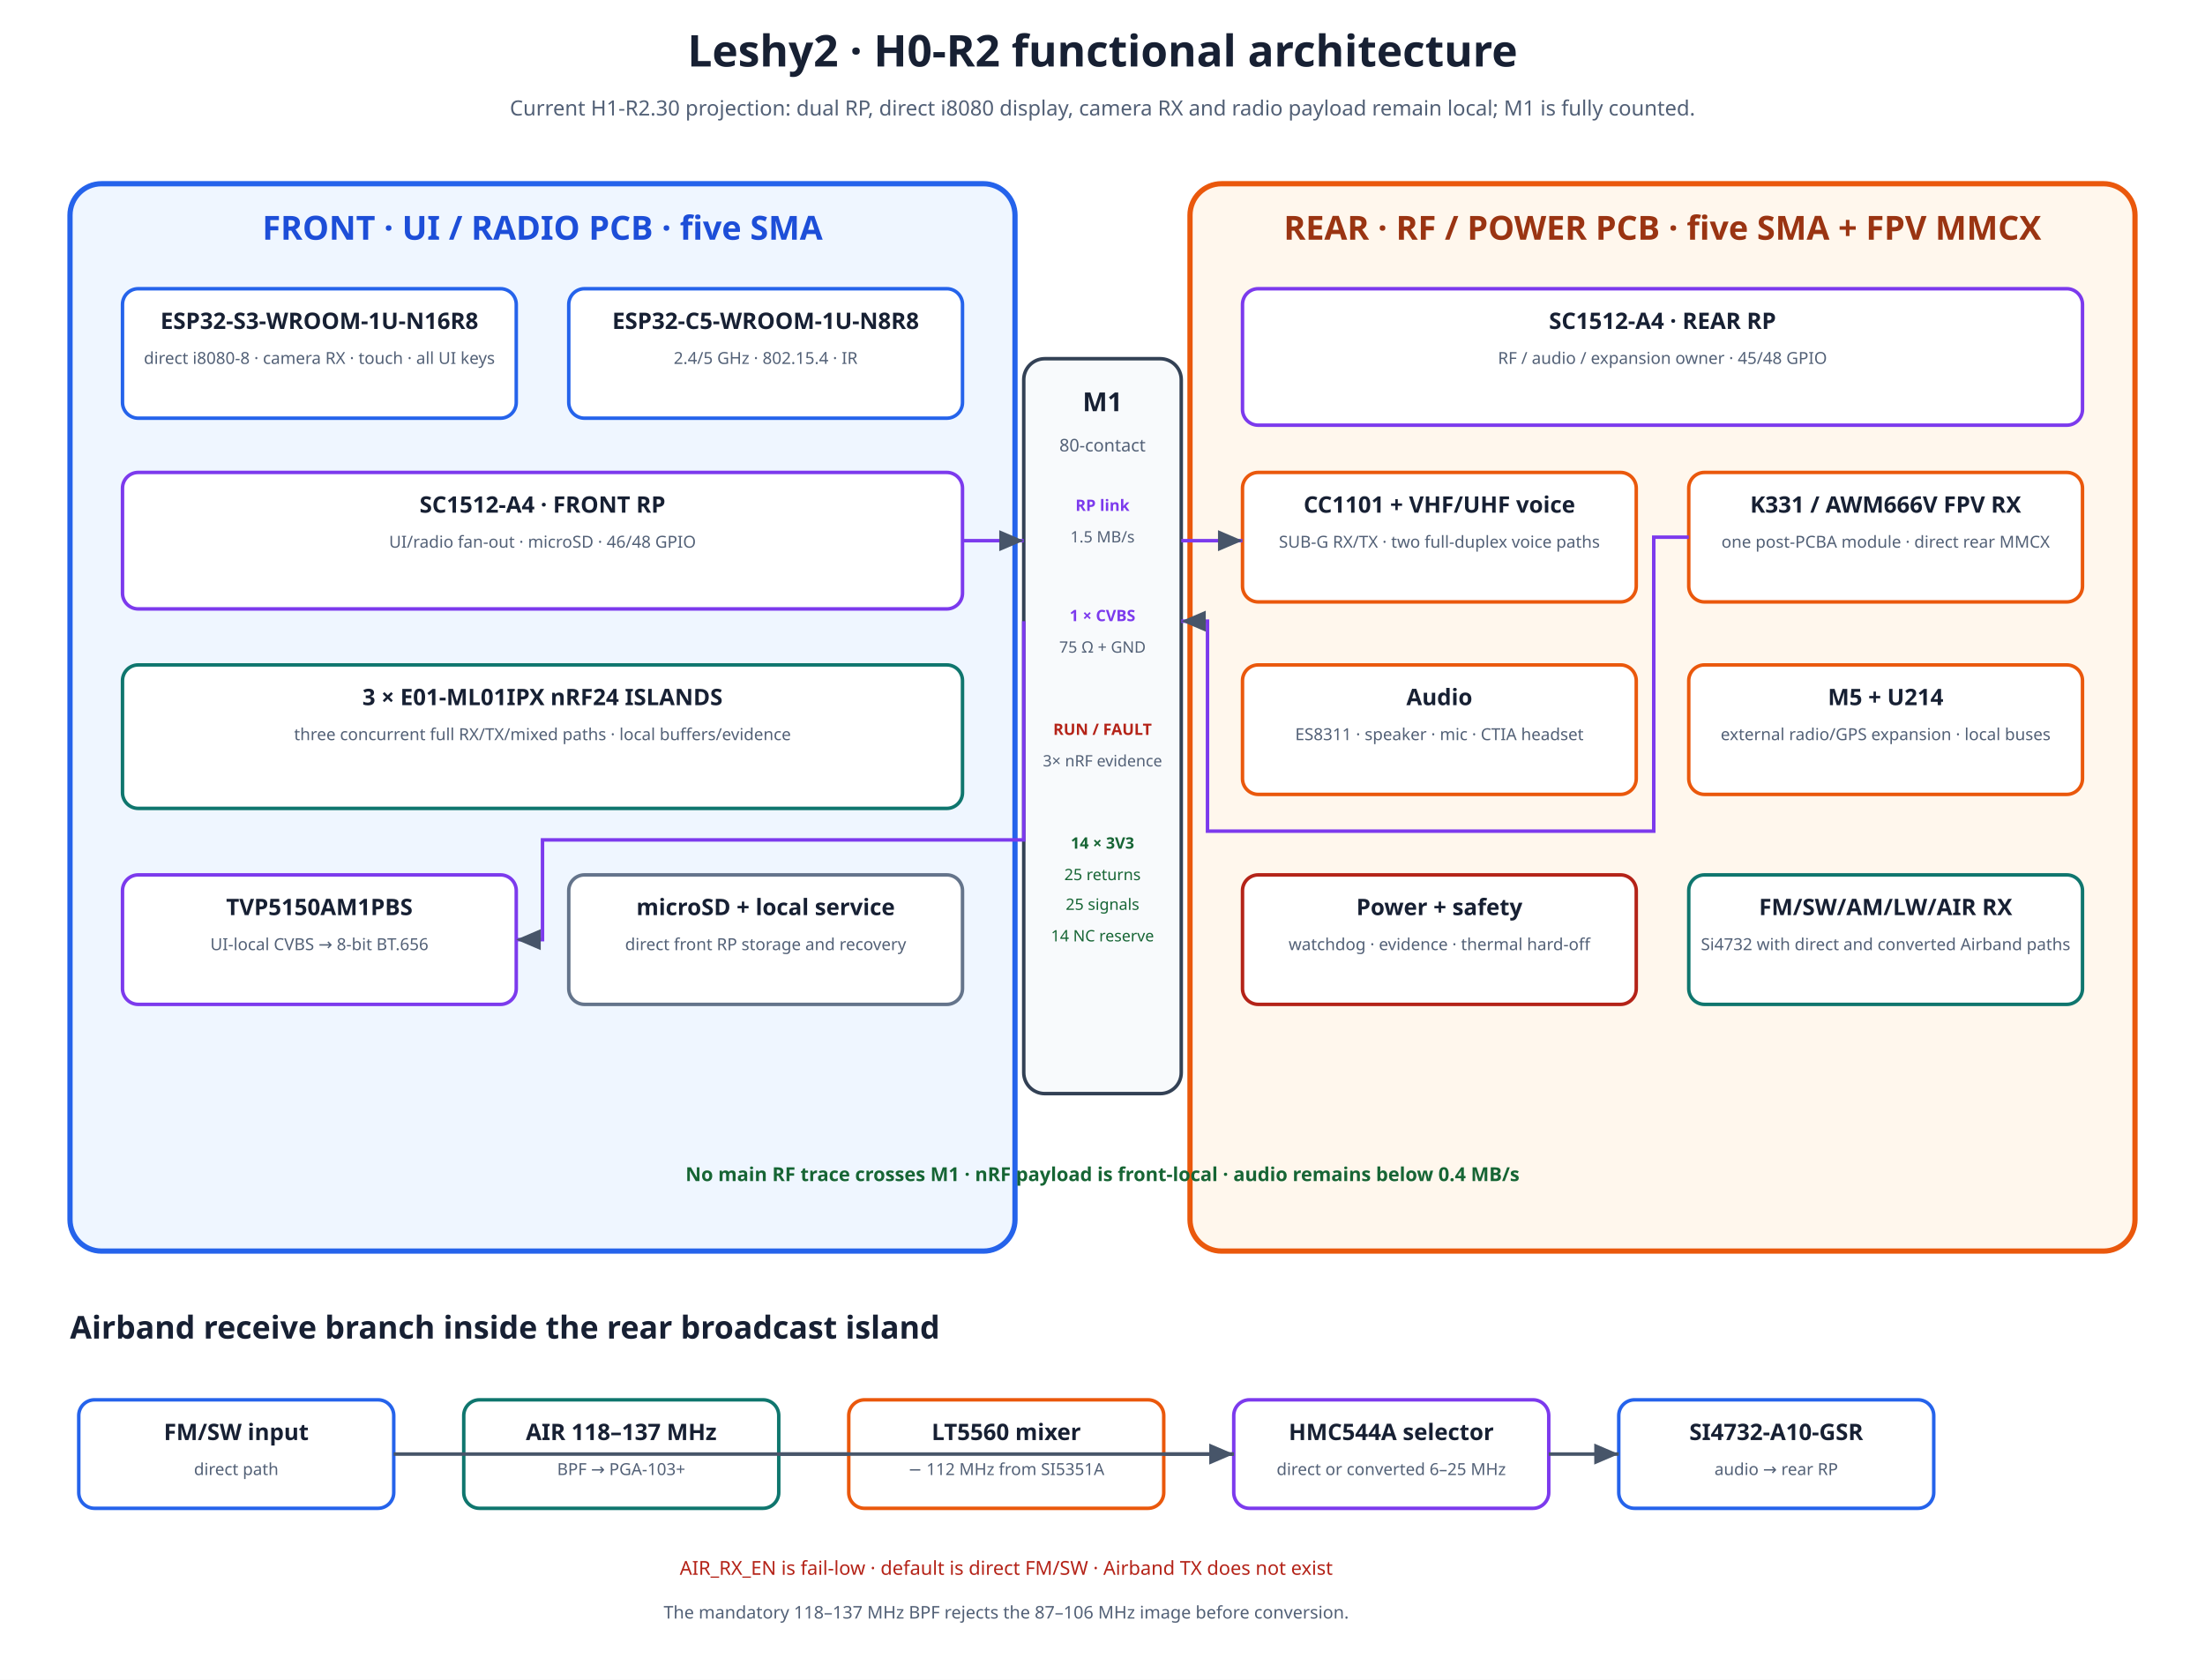
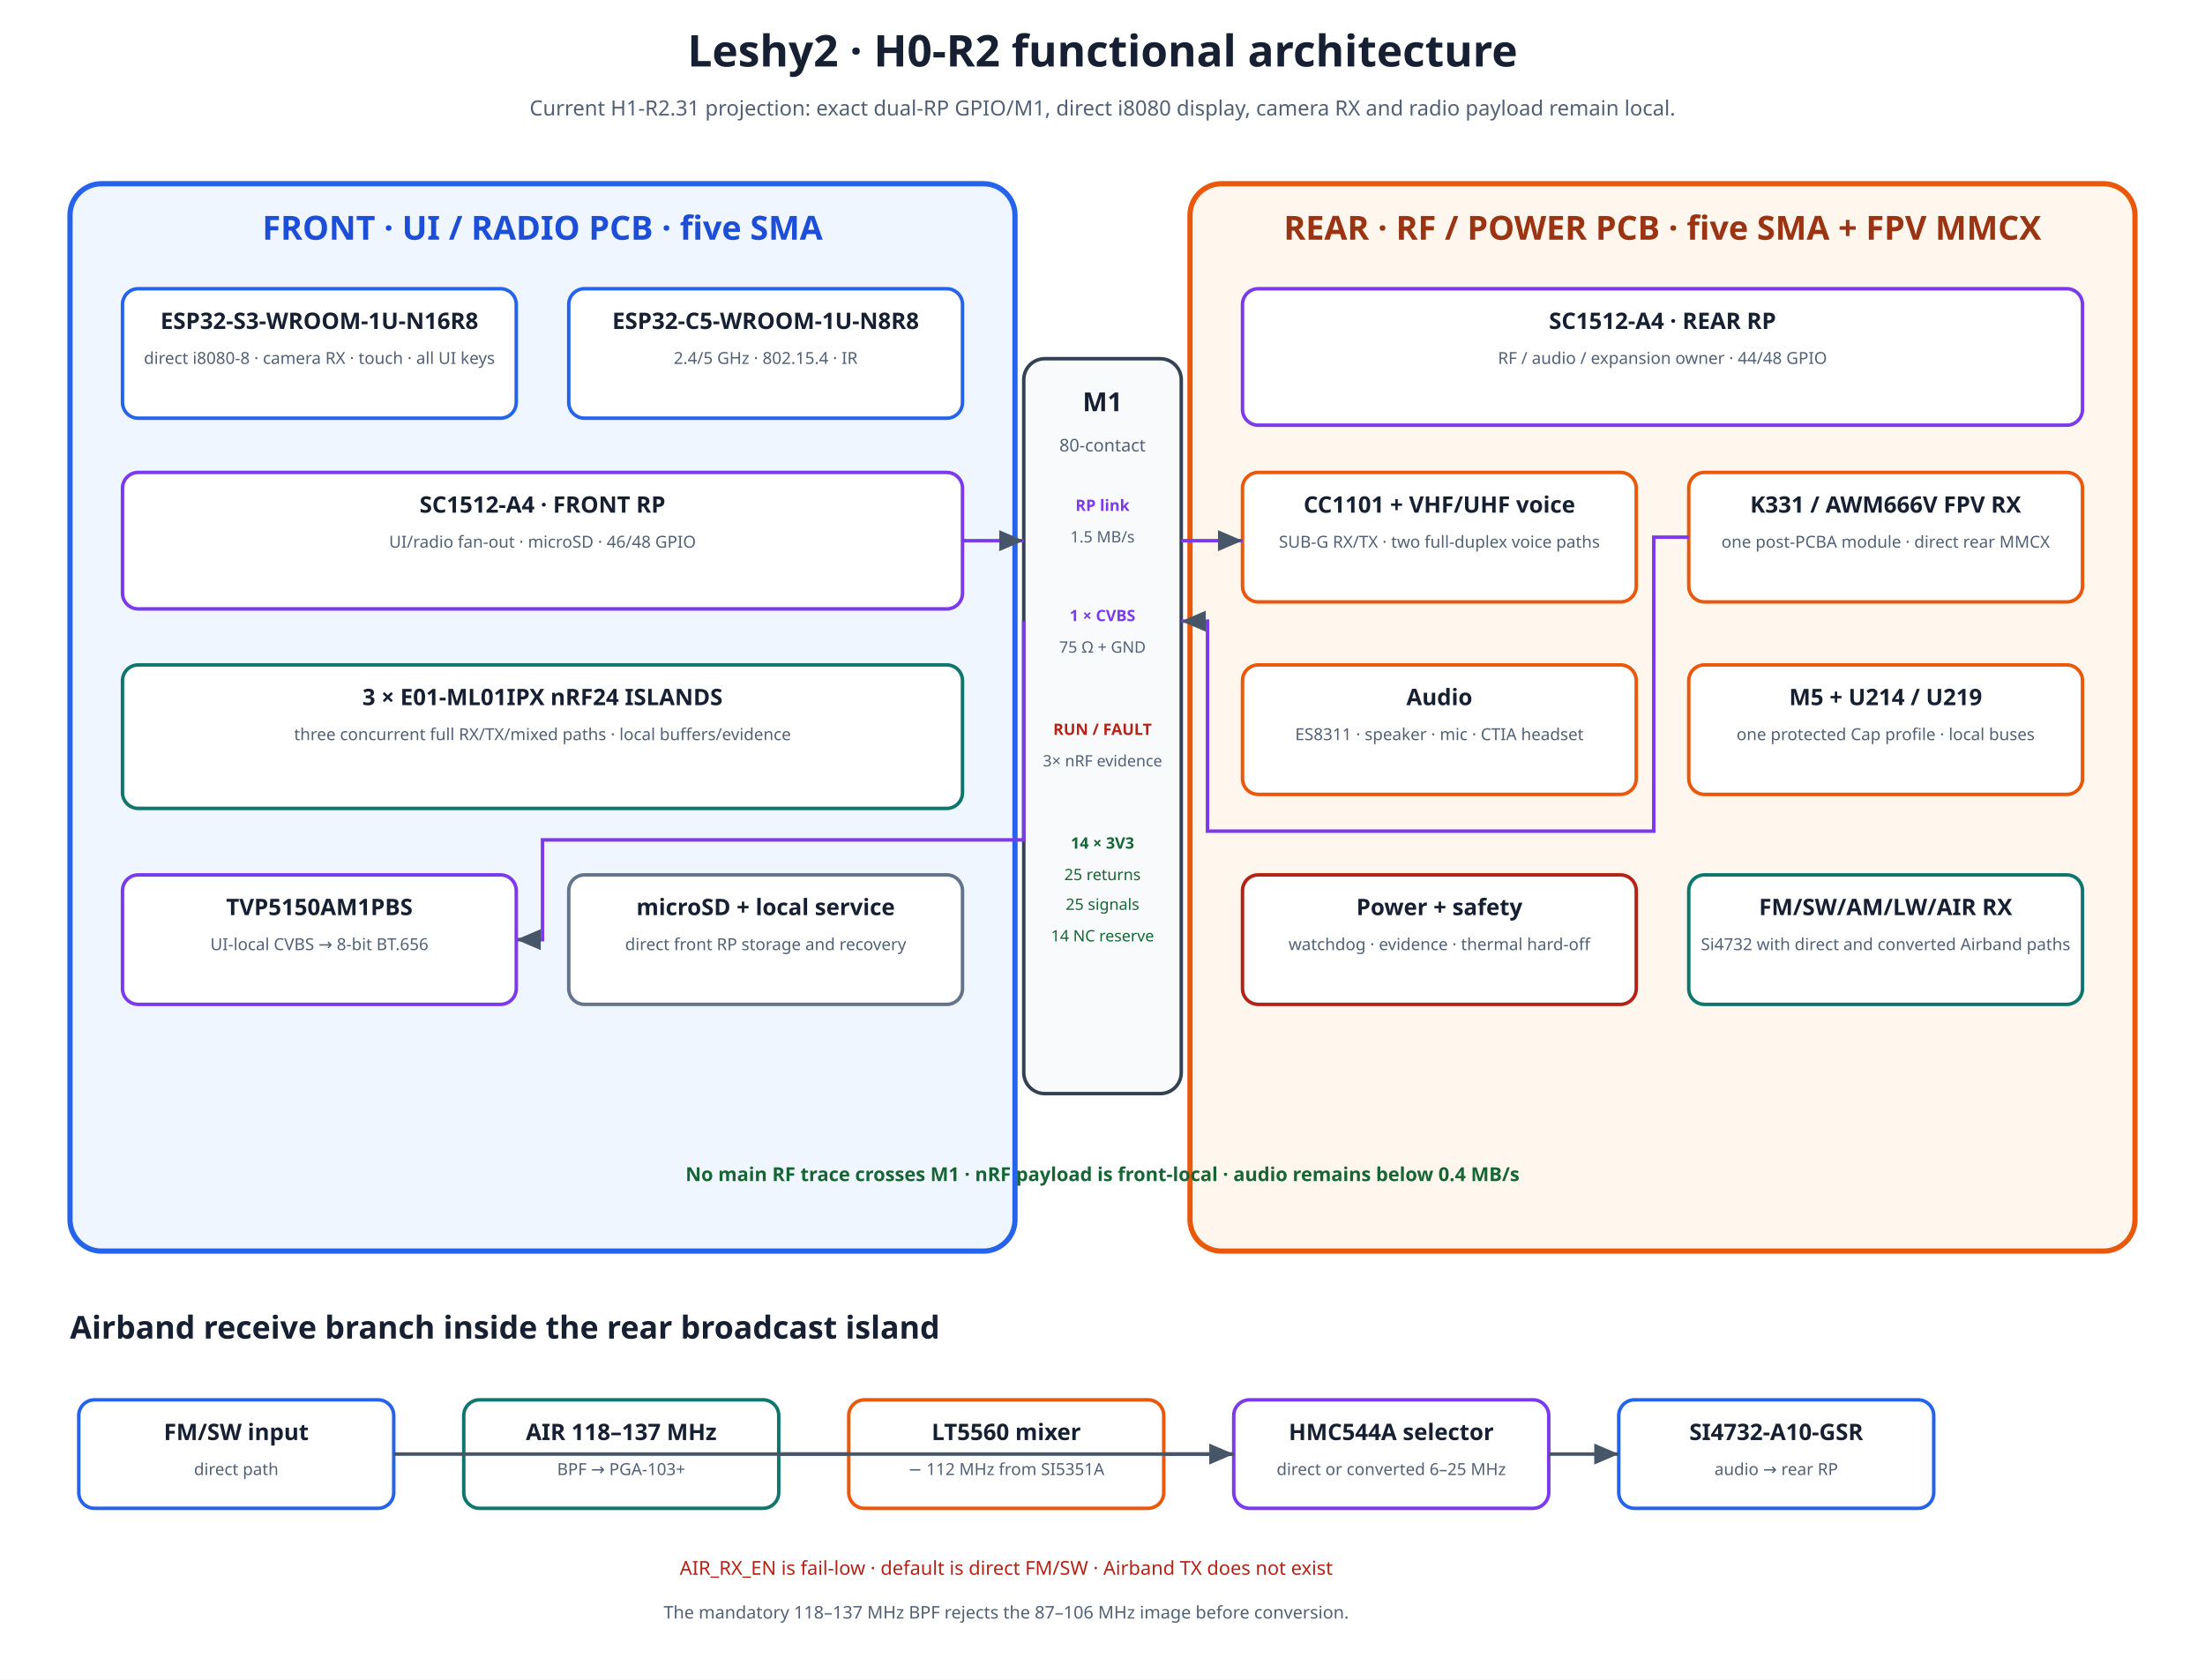
<svg xmlns="http://www.w3.org/2000/svg" width="1260" height="960" viewBox="0 0 1260 960">
  <defs>
    <marker id="a" markerWidth="8" markerHeight="8" refX="7" refY="3" orient="auto">
      <path d="M0 0 L7 3 L0 6z" fill="#475569" />
    </marker>
  </defs>
  <rect width="100%" height="100%" fill="#ffffff" />
  <text x="630" y="38" text-anchor="middle" font-family="sans-serif" font-size="25" font-weight="700" fill="#172033">Leshy2 · H0-R2 functional architecture</text>
-   <text x="630" y="66" text-anchor="middle" font-family="sans-serif" font-size="12" fill="#526076">Current H1-R2.30 projection: dual RP, direct i8080 display, camera RX and radio payload remain local; M1 is fully counted.</text>
+   <text x="630" y="66" text-anchor="middle" font-family="sans-serif" font-size="12" fill="#526076">Current H1-R2.31 projection: exact dual-RP GPIO/M1, direct i8080 display, camera RX and radio payload remain local.</text>
  <rect x="40" y="105" width="540" height="610" rx="18" fill="#eff6ff" stroke="#2563eb" stroke-width="3" />
  <rect x="680" y="105" width="540" height="610" rx="18" fill="#fff7ed" stroke="#ea580c" stroke-width="3" />
  <text x="310" y="137" text-anchor="middle" font-family="sans-serif" font-size="19" font-weight="700" fill="#1d4ed8">FRONT · UI / RADIO PCB · five SMA</text>
  <text x="950" y="137" text-anchor="middle" font-family="sans-serif" font-size="19" font-weight="700" fill="#9a3412">REAR · RF / POWER PCB · five SMA + FPV MMCX</text>
  <rect x="70" y="165" width="225" height="74" rx="9" fill="#ffffff" stroke="#2563eb" stroke-width="2" />
  <text x="182.5" y="188" text-anchor="middle" font-family="sans-serif" font-size="13" font-weight="700" fill="#172033">ESP32-S3-WROOM-1U-N16R8</text>
  <text x="182.5" y="208" text-anchor="middle" font-family="sans-serif" font-size="9.5" fill="#526076">direct i8080-8 · camera RX · touch · all UI keys</text>
  <rect x="325" y="165" width="225" height="74" rx="9" fill="#ffffff" stroke="#2563eb" stroke-width="2" />
  <text x="437.5" y="188" text-anchor="middle" font-family="sans-serif" font-size="13" font-weight="700" fill="#172033">ESP32-C5-WROOM-1U-N8R8</text>
  <text x="437.5" y="208" text-anchor="middle" font-family="sans-serif" font-size="9.5" fill="#526076">2.4/5 GHz · 802.15.4 · IR</text>
  <rect x="70" y="270" width="480" height="78" rx="9" fill="#ffffff" stroke="#7c3aed" stroke-width="2" />
  <text x="310.0" y="293" text-anchor="middle" font-family="sans-serif" font-size="13" font-weight="700" fill="#172033">SC1512-A4 · FRONT RP</text>
  <text x="310.0" y="313" text-anchor="middle" font-family="sans-serif" font-size="9.5" fill="#526076">UI/radio fan-out · microSD · 46/48 GPIO</text>
  <rect x="70" y="380" width="480" height="82" rx="9" fill="#ffffff" stroke="#0f766e" stroke-width="2" />
  <text x="310.0" y="403" text-anchor="middle" font-family="sans-serif" font-size="13" font-weight="700" fill="#172033">3 × E01-ML01IPX nRF24 ISLANDS</text>
  <text x="310.0" y="423" text-anchor="middle" font-family="sans-serif" font-size="9.5" fill="#526076">three concurrent full RX/TX/mixed paths · local buffers/evidence</text>
  <rect x="70" y="500" width="225" height="74" rx="9" fill="#ffffff" stroke="#7c3aed" stroke-width="2" />
  <text x="182.5" y="523" text-anchor="middle" font-family="sans-serif" font-size="13" font-weight="700" fill="#172033">TVP5150AM1PBS</text>
  <text x="182.5" y="543" text-anchor="middle" font-family="sans-serif" font-size="9.5" fill="#526076">UI-local CVBS → 8-bit BT.656</text>
  <rect x="325" y="500" width="225" height="74" rx="9" fill="#ffffff" stroke="#64748b" stroke-width="2" />
  <text x="437.5" y="523" text-anchor="middle" font-family="sans-serif" font-size="13" font-weight="700" fill="#172033">microSD + local service</text>
  <text x="437.5" y="543" text-anchor="middle" font-family="sans-serif" font-size="9.5" fill="#526076">direct front RP storage and recovery</text>
  <rect x="710" y="165" width="480" height="78" rx="9" fill="#ffffff" stroke="#7c3aed" stroke-width="2" />
  <text x="950.0" y="188" text-anchor="middle" font-family="sans-serif" font-size="13" font-weight="700" fill="#172033">SC1512-A4 · REAR RP</text>
-   <text x="950.0" y="208" text-anchor="middle" font-family="sans-serif" font-size="9.5" fill="#526076">RF / audio / expansion owner · 45/48 GPIO</text>
+   <text x="950.0" y="208" text-anchor="middle" font-family="sans-serif" font-size="9.5" fill="#526076">RF / audio / expansion owner · 44/48 GPIO</text>
  <rect x="710" y="270" width="225" height="74" rx="9" fill="#ffffff" stroke="#ea580c" stroke-width="2" />
  <text x="822.5" y="293" text-anchor="middle" font-family="sans-serif" font-size="13" font-weight="700" fill="#172033">CC1101 + VHF/UHF voice</text>
  <text x="822.5" y="313" text-anchor="middle" font-family="sans-serif" font-size="9.5" fill="#526076">SUB-G RX/TX · two full-duplex voice paths</text>
  <rect x="965" y="270" width="225" height="74" rx="9" fill="#ffffff" stroke="#ea580c" stroke-width="2" />
  <text x="1077.5" y="293" text-anchor="middle" font-family="sans-serif" font-size="13" font-weight="700" fill="#172033">K331 / AWM666V FPV RX</text>
  <text x="1077.5" y="313" text-anchor="middle" font-family="sans-serif" font-size="9.5" fill="#526076">one post-PCBA module · direct rear MMCX</text>
  <rect x="710" y="380" width="225" height="74" rx="9" fill="#ffffff" stroke="#ea580c" stroke-width="2" />
  <text x="822.5" y="403" text-anchor="middle" font-family="sans-serif" font-size="13" font-weight="700" fill="#172033">Audio</text>
  <text x="822.5" y="423" text-anchor="middle" font-family="sans-serif" font-size="9.5" fill="#526076">ES8311 · speaker · mic · CTIA headset</text>
  <rect x="965" y="380" width="225" height="74" rx="9" fill="#ffffff" stroke="#ea580c" stroke-width="2" />
-   <text x="1077.5" y="403" text-anchor="middle" font-family="sans-serif" font-size="13" font-weight="700" fill="#172033">M5 + U214</text>
-   <text x="1077.5" y="423" text-anchor="middle" font-family="sans-serif" font-size="9.5" fill="#526076">external radio/GPS expansion · local buses</text>
+   <text x="1077.5" y="403" text-anchor="middle" font-family="sans-serif" font-size="13" font-weight="700" fill="#172033">M5 + U214 / U219</text>
+   <text x="1077.5" y="423" text-anchor="middle" font-family="sans-serif" font-size="9.5" fill="#526076">one protected Cap profile · local buses</text>
  <rect x="710" y="500" width="225" height="74" rx="9" fill="#ffffff" stroke="#b42318" stroke-width="2" />
  <text x="822.5" y="523" text-anchor="middle" font-family="sans-serif" font-size="13" font-weight="700" fill="#172033">Power + safety</text>
  <text x="822.5" y="543" text-anchor="middle" font-family="sans-serif" font-size="9.5" fill="#526076">watchdog · evidence · thermal hard-off</text>
  <rect x="965" y="500" width="225" height="74" rx="9" fill="#ffffff" stroke="#0f766e" stroke-width="2" />
  <text x="1077.5" y="523" text-anchor="middle" font-family="sans-serif" font-size="13" font-weight="700" fill="#172033">FM/SW/AM/LW/AIR RX</text>
  <text x="1077.5" y="543" text-anchor="middle" font-family="sans-serif" font-size="9.5" fill="#526076">Si4732 with direct and converted Airband paths</text>
  <rect x="585" y="205" width="90" height="420" rx="12" fill="#f8fafc" stroke="#334155" stroke-width="2" />
  <text x="630" y="235" text-anchor="middle" font-family="sans-serif" font-size="15" font-weight="700" fill="#172033">M1</text>
  <text x="630" y="258" text-anchor="middle" font-family="sans-serif" font-size="10" fill="#526076">80-contact</text>
  <text x="630" y="292" text-anchor="middle" font-family="sans-serif" font-size="9" font-weight="700" fill="#7c3aed">RP link</text>
  <text x="630" y="310" text-anchor="middle" font-family="sans-serif" font-size="9" fill="#526076">1.5 MB/s</text>
  <text x="630" y="355" text-anchor="middle" font-family="sans-serif" font-size="9" font-weight="700" fill="#7c3aed">1 × CVBS</text>
  <text x="630" y="373" text-anchor="middle" font-family="sans-serif" font-size="9" fill="#526076">75 Ω + GND</text>
  <text x="630" y="420" text-anchor="middle" font-family="sans-serif" font-size="9" font-weight="700" fill="#b42318">RUN / FAULT</text>
  <text x="630" y="438" text-anchor="middle" font-family="sans-serif" font-size="9" fill="#526076">3× nRF evidence</text>
  <text x="630" y="485" text-anchor="middle" font-family="sans-serif" font-size="9" font-weight="700" fill="#166534">14 × 3V3</text>
  <text x="630" y="503" text-anchor="middle" font-family="sans-serif" font-size="9" fill="#166534">25 returns</text>
  <text x="630" y="520" text-anchor="middle" font-family="sans-serif" font-size="9" fill="#166534">25 signals</text>
  <text x="630" y="538" text-anchor="middle" font-family="sans-serif" font-size="9" fill="#166534">14 NC reserve</text>
  <line x1="550" y1="309" x2="585" y2="309" stroke="#7c3aed" stroke-width="2" marker-end="url(#a)" />
  <line x1="675" y1="309" x2="710" y2="309" stroke="#7c3aed" stroke-width="2" marker-end="url(#a)" />
  <path d="M965 307 H945 V475 H690 V355 H675" fill="none" stroke="#7c3aed" stroke-width="2" marker-end="url(#a)" />
  <path d="M585 355 V480 H310 V537 H295" fill="none" stroke="#7c3aed" stroke-width="2" marker-end="url(#a)" />
  <text x="630" y="675" text-anchor="middle" font-family="sans-serif" font-size="11" font-weight="700" fill="#166534">No main RF trace crosses M1 · nRF payload is front-local · audio remains below 0.4 MB/s</text>
  <text x="40" y="765" font-family="sans-serif" font-size="18" font-weight="700" fill="#172033">Airband receive branch inside the rear broadcast island</text>
  <rect x="45" y="800" width="180" height="62" rx="9" fill="#ffffff" stroke="#2563eb" stroke-width="2" />
  <text x="135.0" y="823" text-anchor="middle" font-family="sans-serif" font-size="13" font-weight="700" fill="#172033">FM/SW input</text>
  <text x="135.0" y="843" text-anchor="middle" font-family="sans-serif" font-size="9.5" fill="#526076">direct path</text>
  <rect x="265" y="800" width="180" height="62" rx="9" fill="#ffffff" stroke="#0f766e" stroke-width="2" />
  <text x="355.0" y="823" text-anchor="middle" font-family="sans-serif" font-size="13" font-weight="700" fill="#172033">AIR 118–137 MHz</text>
  <text x="355.0" y="843" text-anchor="middle" font-family="sans-serif" font-size="9.5" fill="#526076">BPF → PGA-103+</text>
  <rect x="485" y="800" width="180" height="62" rx="9" fill="#ffffff" stroke="#ea580c" stroke-width="2" />
  <text x="575.0" y="823" text-anchor="middle" font-family="sans-serif" font-size="13" font-weight="700" fill="#172033">LT5560 mixer</text>
  <text x="575.0" y="843" text-anchor="middle" font-family="sans-serif" font-size="9.5" fill="#526076">− 112 MHz from SI5351A</text>
  <rect x="705" y="800" width="180" height="62" rx="9" fill="#ffffff" stroke="#7c3aed" stroke-width="2" />
  <text x="795.0" y="823" text-anchor="middle" font-family="sans-serif" font-size="13" font-weight="700" fill="#172033">HMC544A selector</text>
  <text x="795.0" y="843" text-anchor="middle" font-family="sans-serif" font-size="9.5" fill="#526076">direct or converted 6–25 MHz</text>
  <rect x="925" y="800" width="180" height="62" rx="9" fill="#ffffff" stroke="#2563eb" stroke-width="2" />
  <text x="1015.0" y="823" text-anchor="middle" font-family="sans-serif" font-size="13" font-weight="700" fill="#172033">SI4732-A10-GSR</text>
  <text x="1015.0" y="843" text-anchor="middle" font-family="sans-serif" font-size="9.5" fill="#526076">audio → rear RP</text>
  <path d="M225 831 H705" fill="none" stroke="#475569" stroke-width="2" marker-end="url(#a)" />
  <path d="M445 831 H485 M665 831 H705 M885 831 H925" fill="none" stroke="#475569" stroke-width="2" marker-end="url(#a)" />
  <text x="575" y="900" text-anchor="middle" font-family="sans-serif" font-size="11" fill="#b42318">AIR_RX_EN is fail-low · default is direct FM/SW · Airband TX does not exist</text>
  <text x="575" y="925" text-anchor="middle" font-family="sans-serif" font-size="10" fill="#526076">The mandatory 118–137 MHz BPF rejects the 87–106 MHz image before conversion.</text>
</svg>
